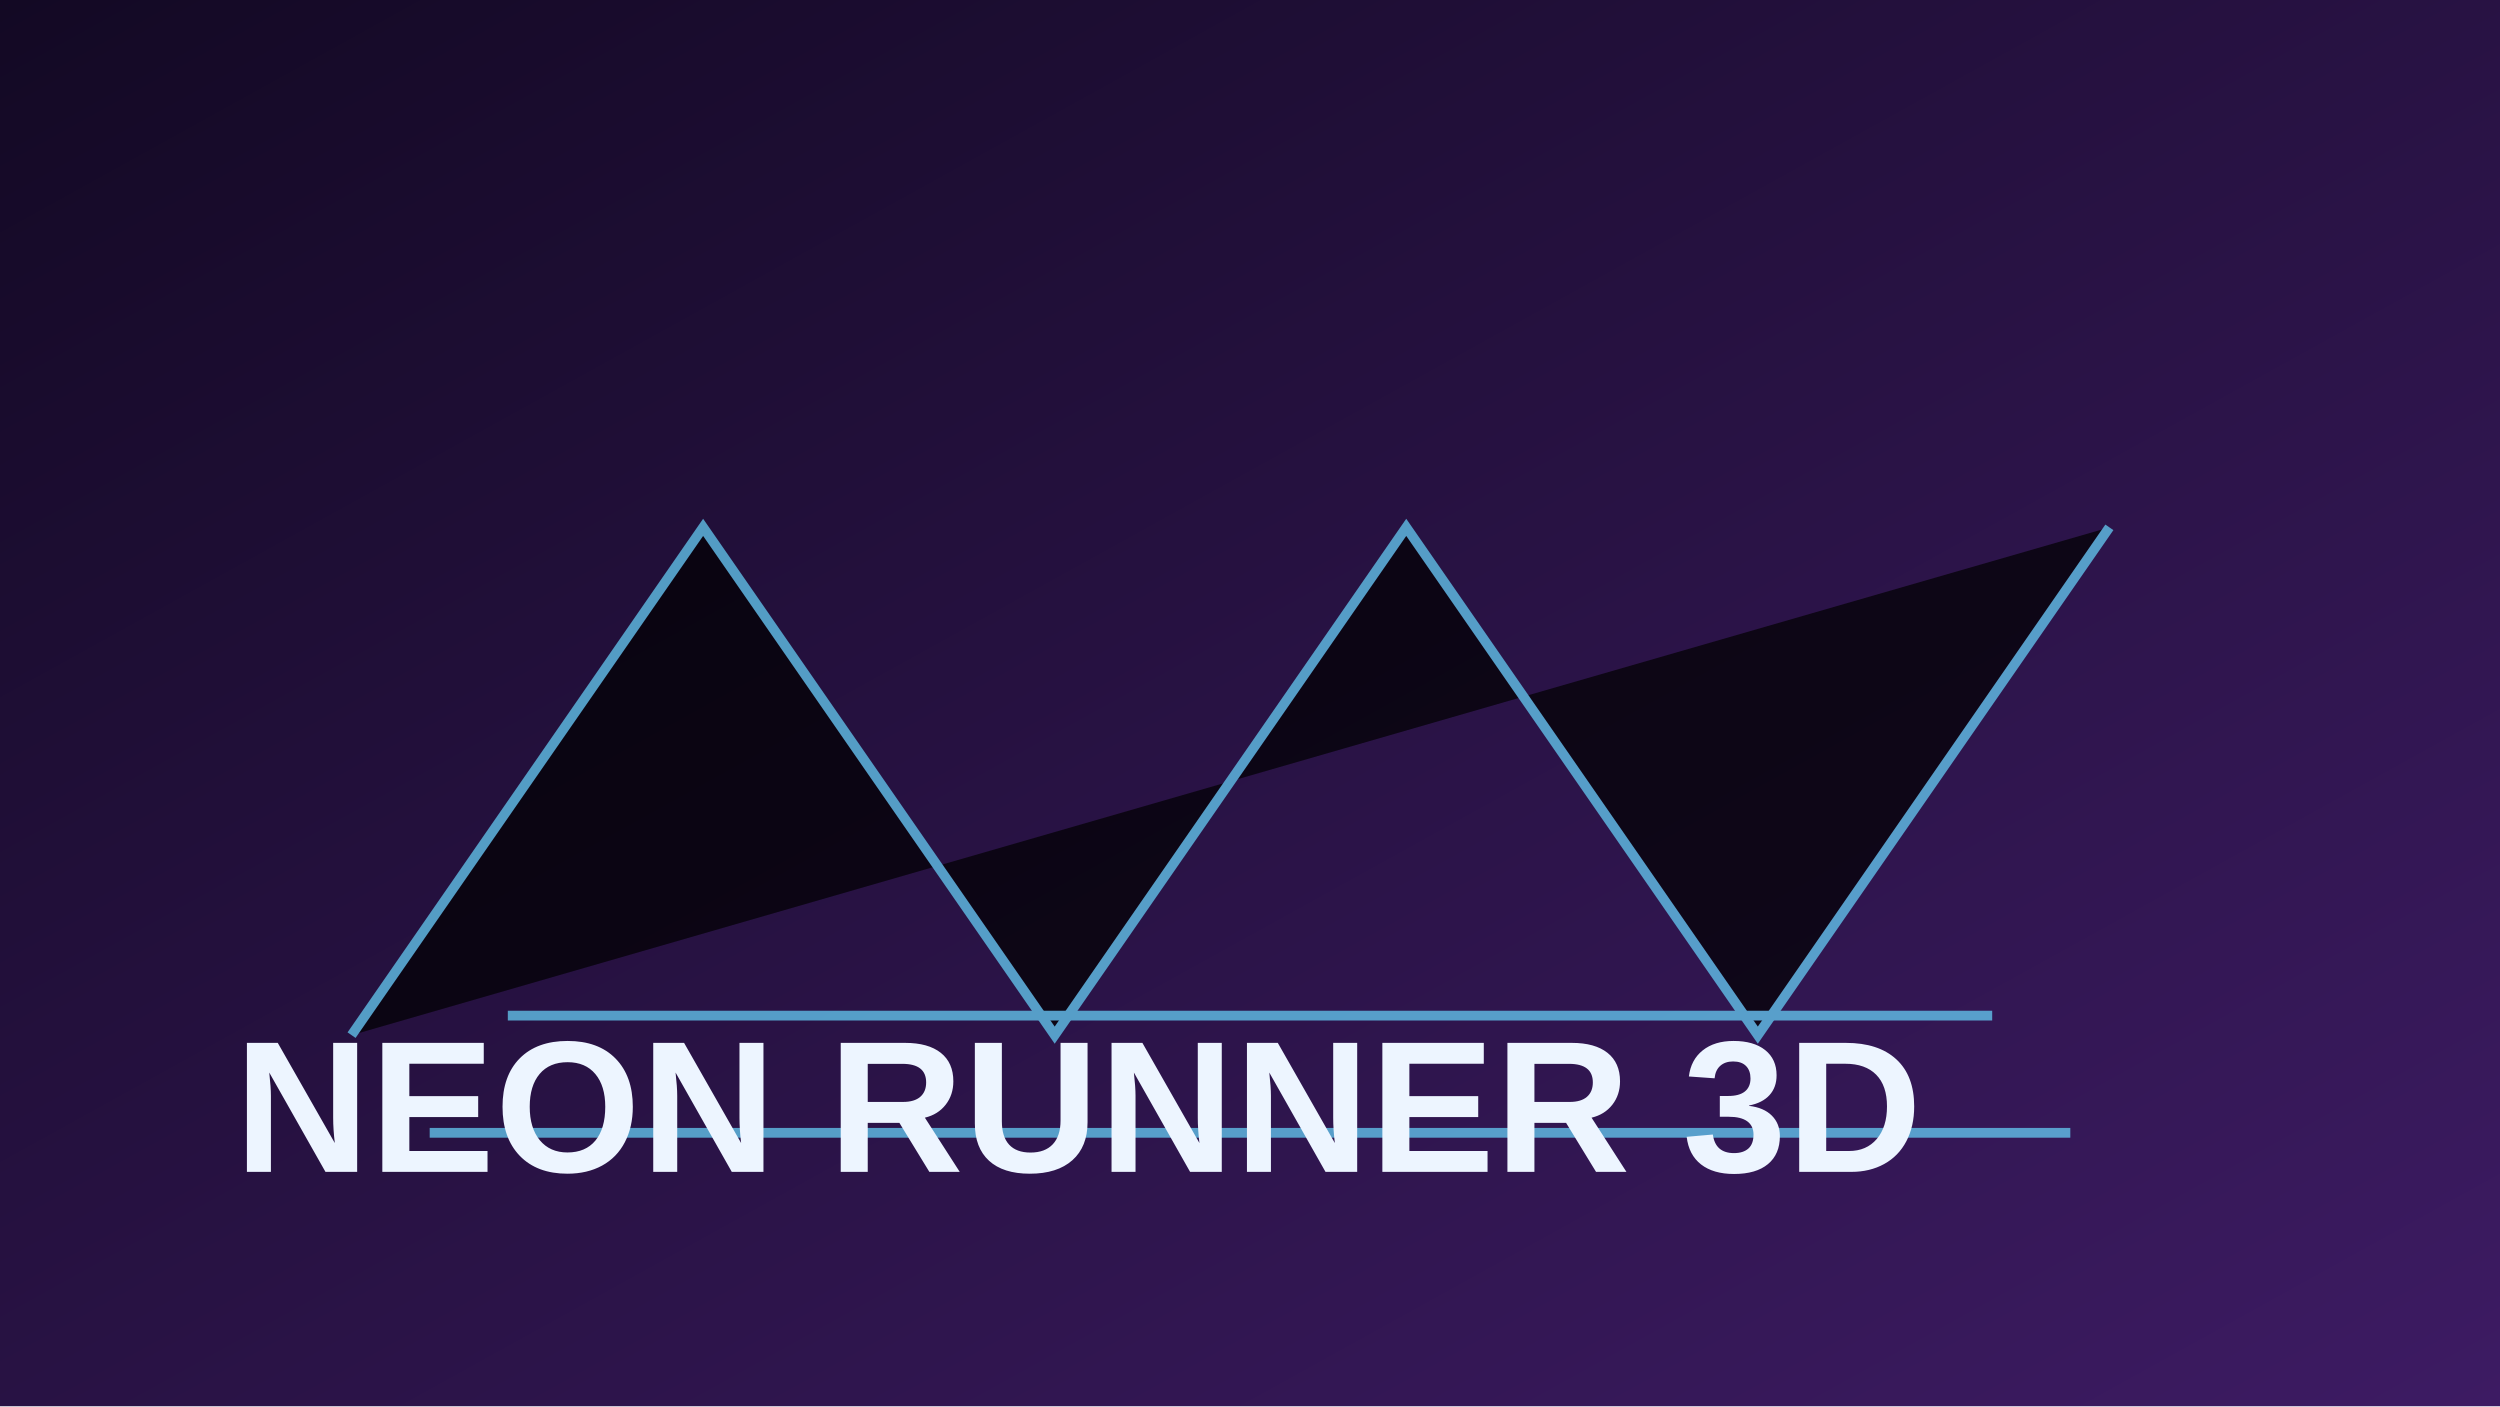
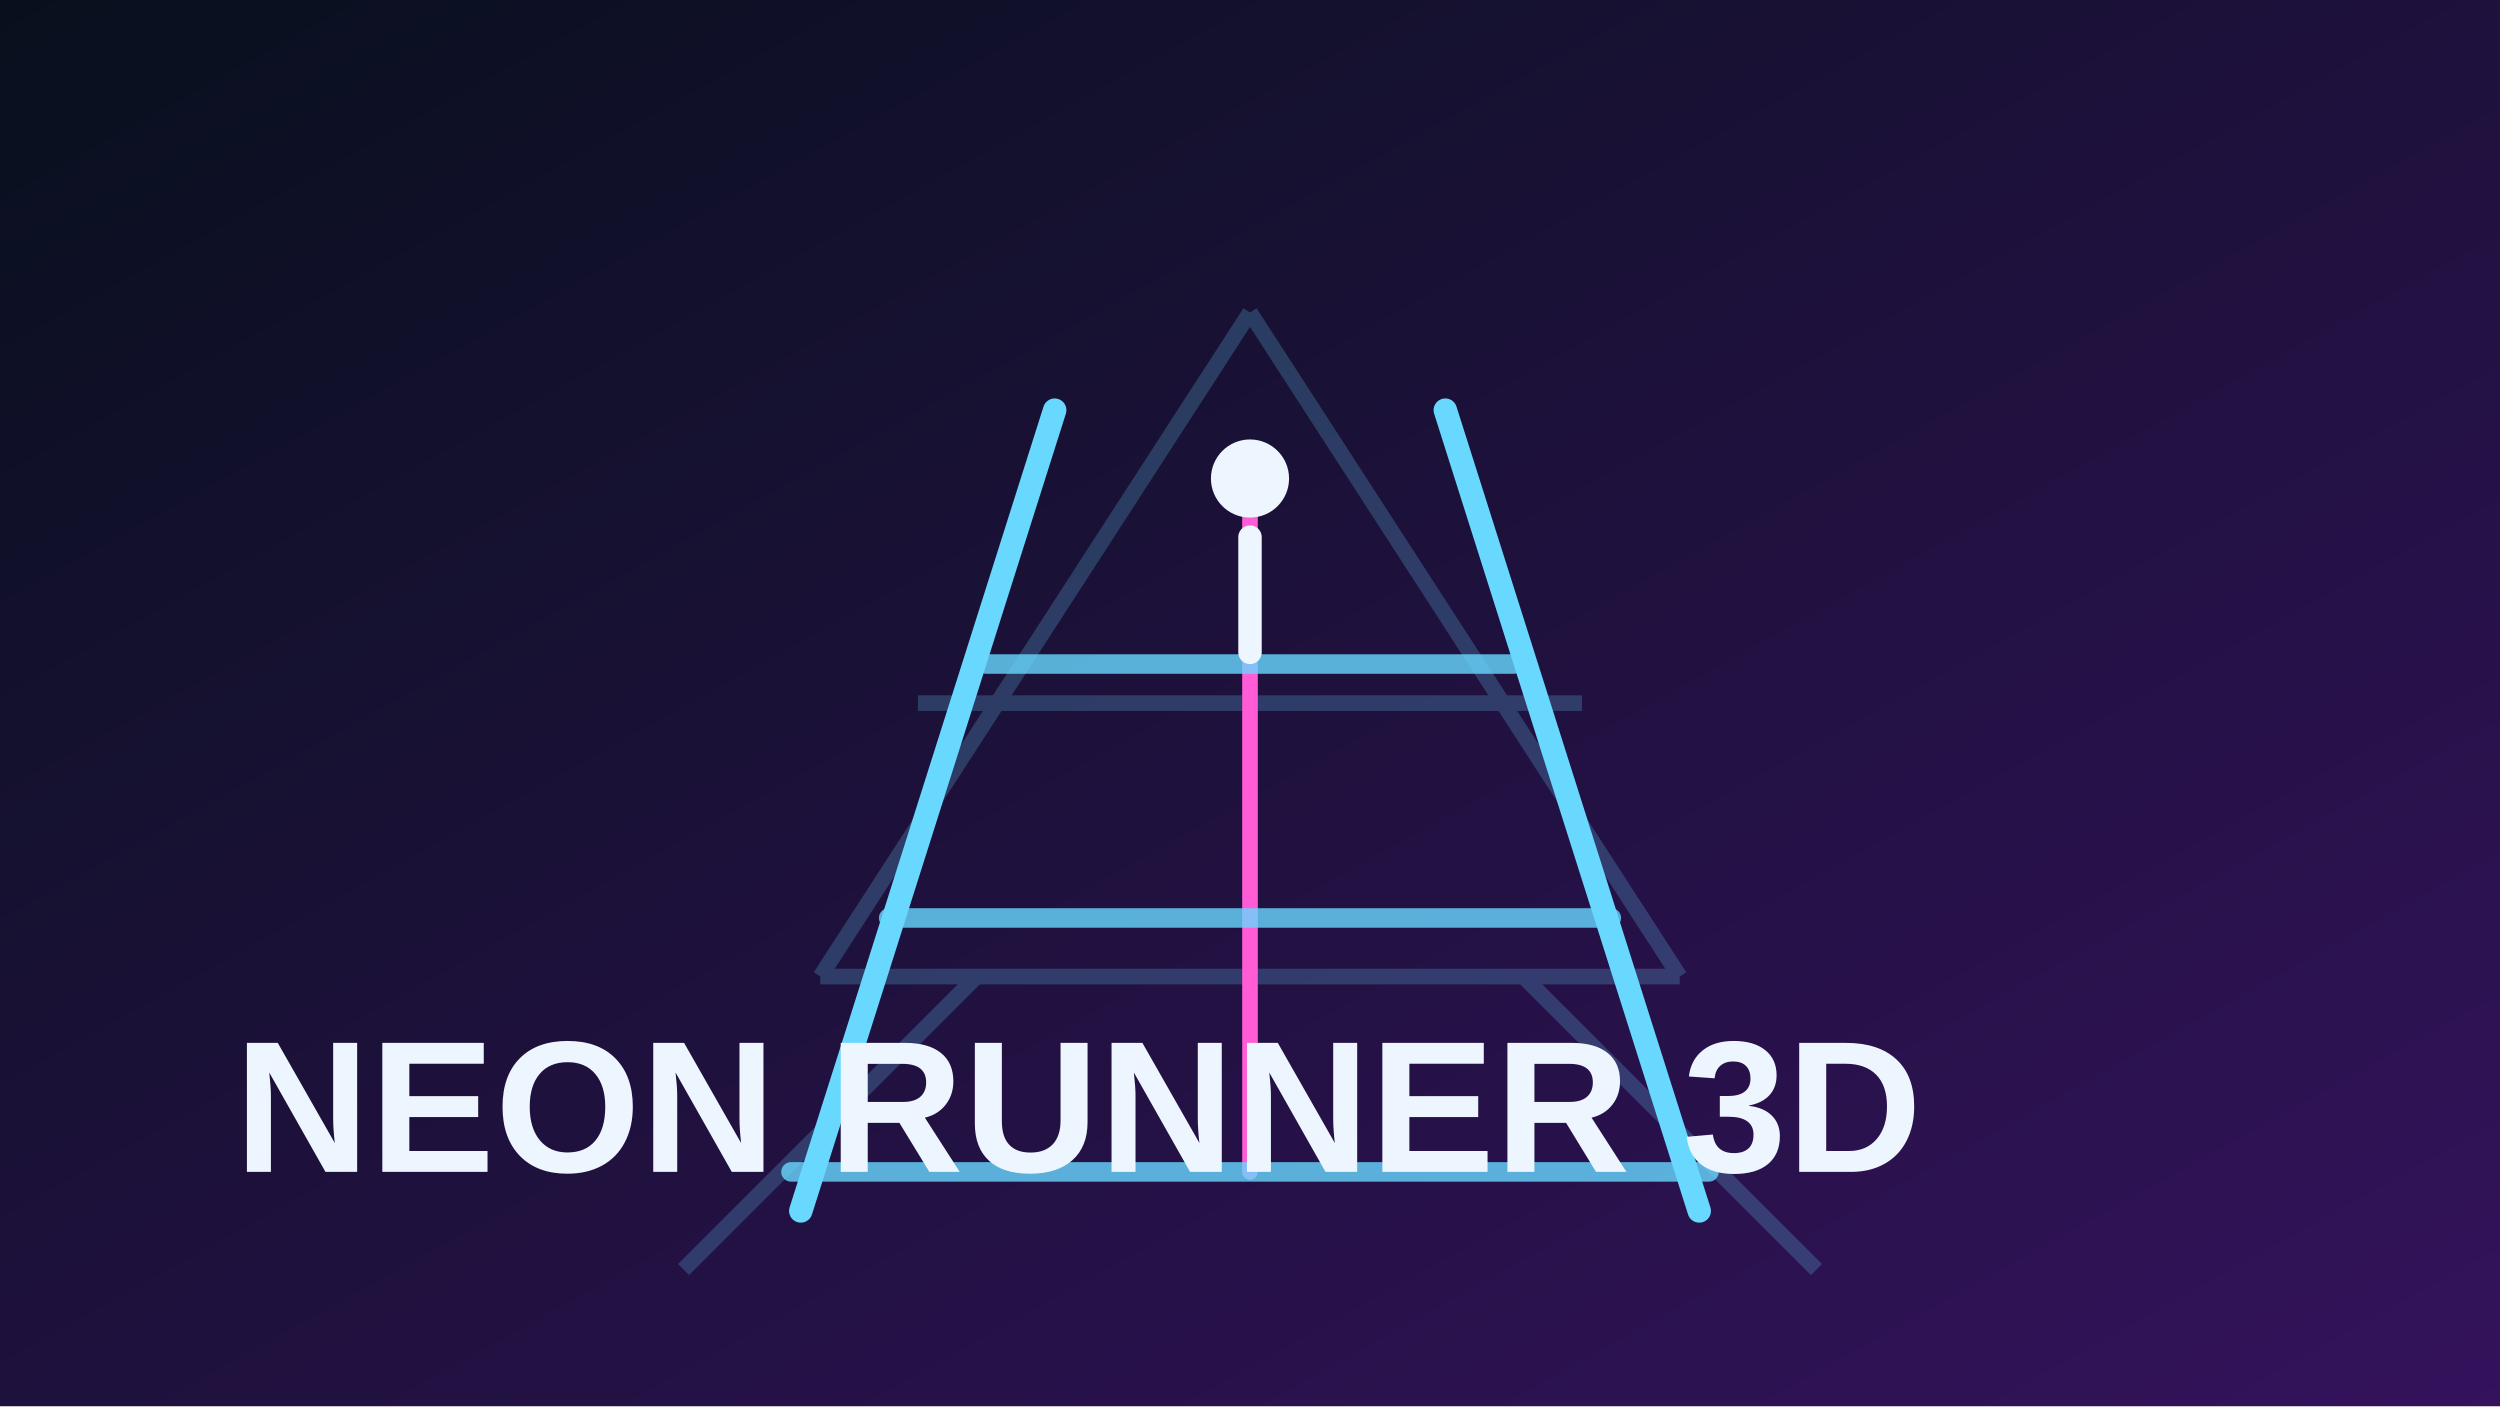
<svg xmlns="http://www.w3.org/2000/svg" viewBox="0 0 1280 720">
  <defs>
    <linearGradient id="bg" x1="0%" y1="0%" x2="100%" y2="100%">
-       <stop offset="0%" stop-color="#130924" />
-       <stop offset="100%" stop-color="#3d1b63" />
+       <stop offset="0%" stop-color="#08101d" />
+       <stop offset="100%" stop-color="#34125c" />
    </linearGradient>
  </defs>
  <rect width="1280" height="720" fill="url(#bg)" />
-   <g opacity="0.7" stroke="#68d8ff" stroke-width="5">
-     <path d="M180 530l180-260 180 260 180-260 180 260 180-260" />
-     <path d="M220 580h840" />
-     <path d="M260 520h760" />
+   <g opacity="0.22" fill="none" stroke="#68d8ff" stroke-width="8">
+     <path d="M640 160L420 500" />
+     <path d="M640 160L860 500" />
+     <path d="M500 500L350 650" />
+     <path d="M780 500L930 650" />
+     <path d="M470 360H810" />
+     <path d="M420 500H860" />
  </g>
+   <g fill="none" stroke-linecap="round">
+     <path d="M540 210L410 620" stroke="#68d8ff" stroke-width="12" />
+     <path d="M740 210L870 620" stroke="#68d8ff" stroke-width="12" />
+     <path d="M640 230L640 600" stroke="#ff5cd6" stroke-width="8" />
+     <path d="M505 340H775" stroke="#68d8ff" stroke-width="10" opacity="0.8" />
+     <path d="M455 470H825" stroke="#68d8ff" stroke-width="10" opacity="0.8" />
+     <path d="M405 600H875" stroke="#68d8ff" stroke-width="10" opacity="0.8" />
+   </g>
+   <circle cx="640" cy="245" r="20" fill="#edf5ff" />
+   <path d="M640 275L640 334" stroke="#edf5ff" stroke-width="12" stroke-linecap="round" />
  <text x="120" y="600" fill="#edf5ff" font-family="Arial, sans-serif" font-size="96" font-weight="700">NEON RUNNER 3D</text>
</svg>
